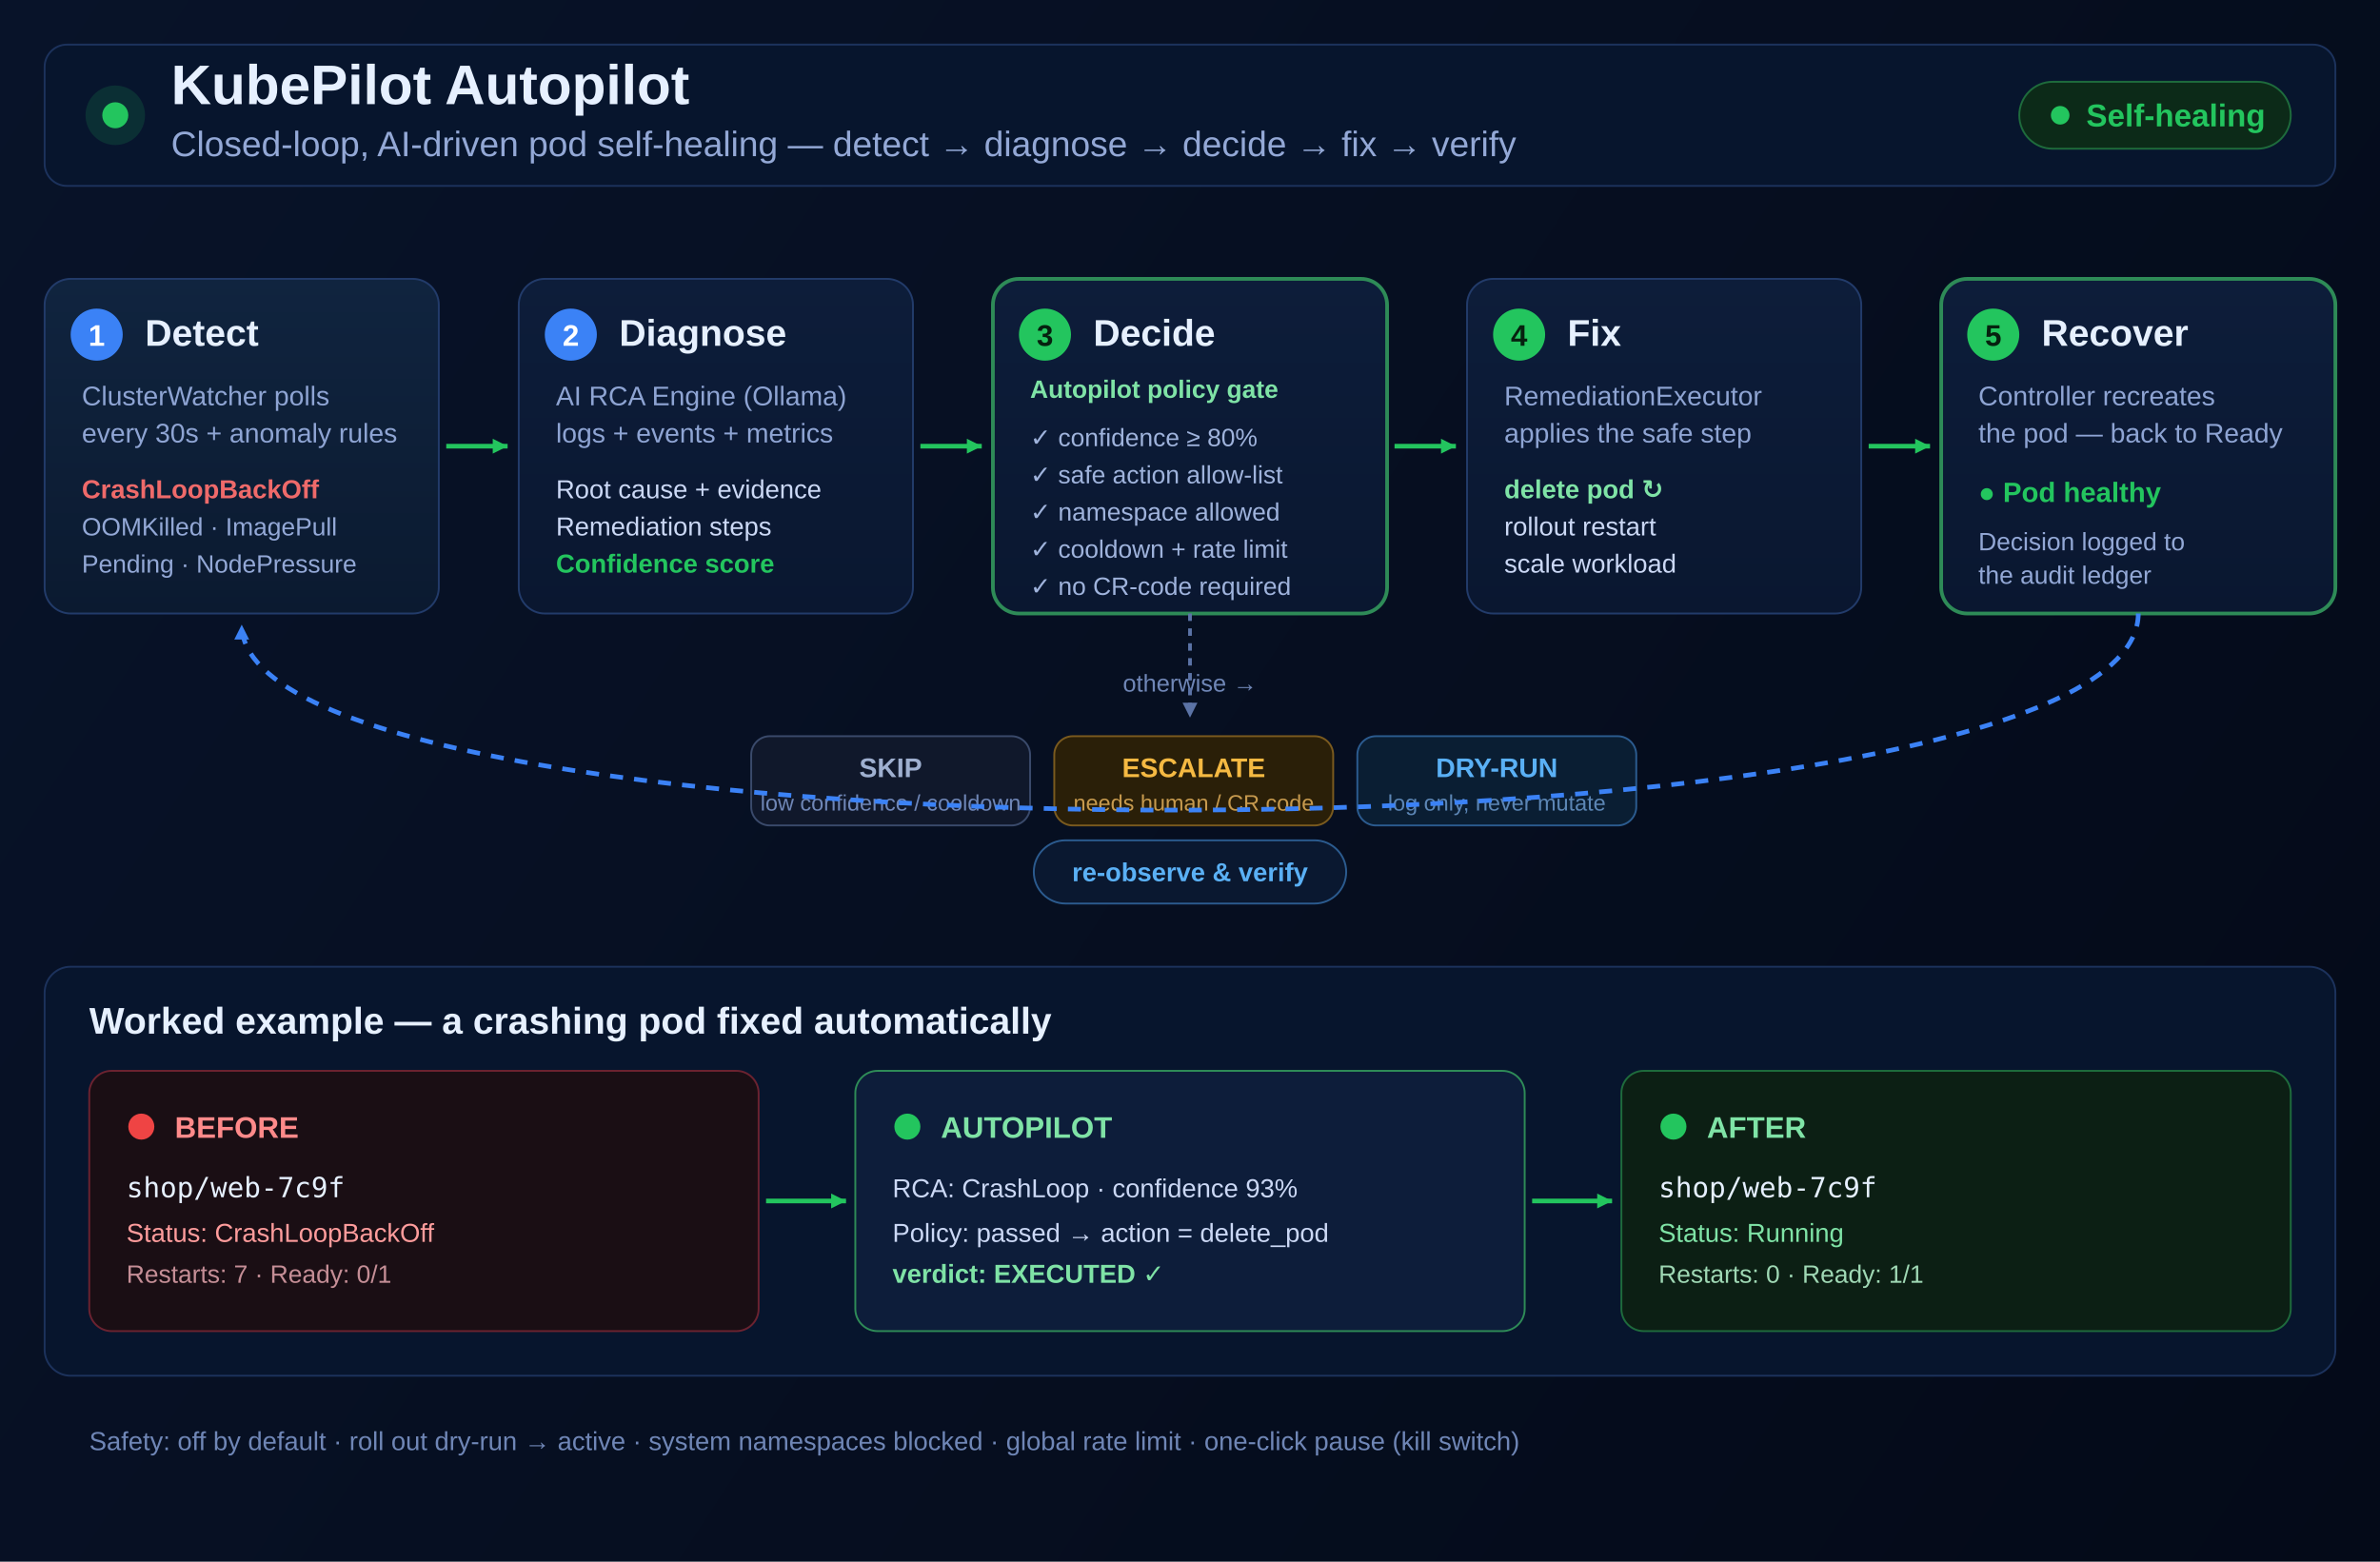
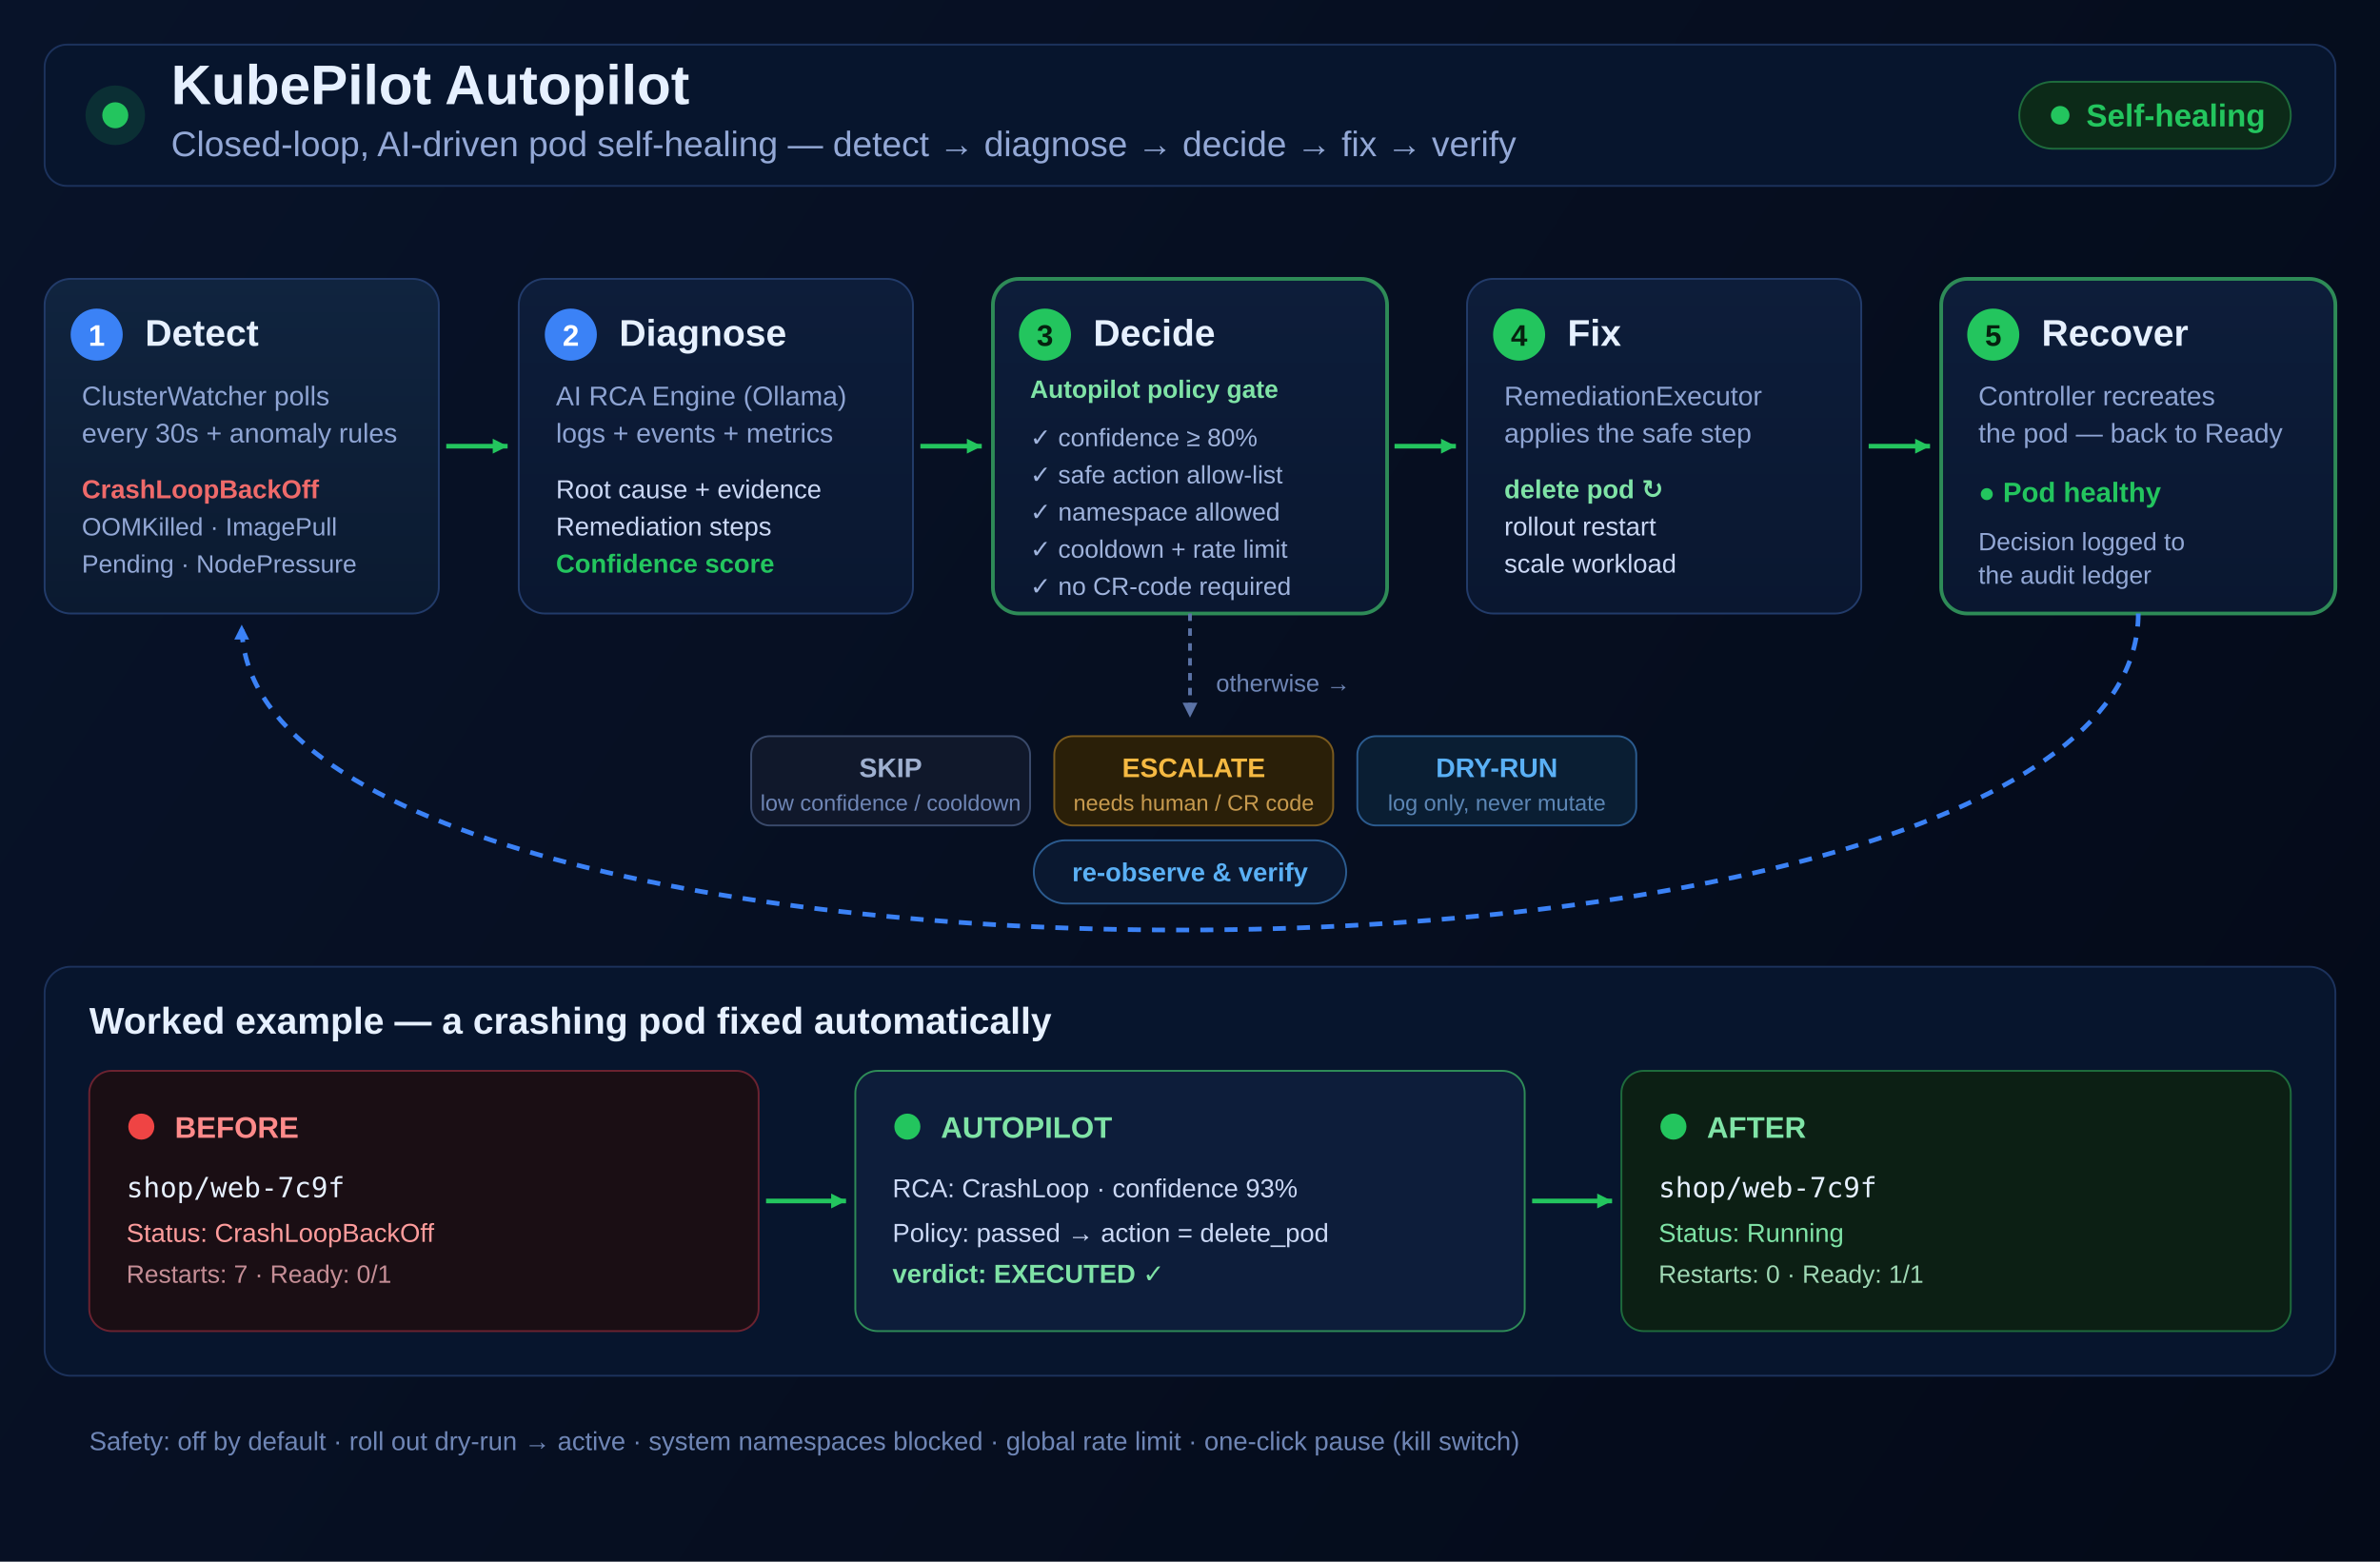
<svg xmlns="http://www.w3.org/2000/svg" width="1280" height="840" viewBox="0 0 1280 840" fill="none">
  <defs>
    <linearGradient id="bg" x1="0" y1="0" x2="1280" y2="840" gradientUnits="userSpaceOnUse">
      <stop stop-color="#081329" />
      <stop offset="1" stop-color="#040A18" />
    </linearGradient>
    <linearGradient id="panel" x1="0" y1="0" x2="0" y2="1">
      <stop stop-color="#0D1D3A" />
      <stop offset="1" stop-color="#0A1730" />
    </linearGradient>
    <linearGradient id="detect" x1="0" y1="0" x2="0" y2="1">
      <stop stop-color="#10243F" />
      <stop offset="1" stop-color="#0B1A30" />
    </linearGradient>
    <marker id="arrow" markerWidth="12" markerHeight="12" refX="8" refY="4" orient="auto" markerUnits="userSpaceOnUse">
      <path d="M0,0 L8,4 L0,8 Z" fill="#23C55E" />
    </marker>
    <marker id="arrowBlue" markerWidth="12" markerHeight="12" refX="8" refY="4" orient="auto" markerUnits="userSpaceOnUse">
      <path d="M0,0 L8,4 L0,8 Z" fill="#3B82F6" />
    </marker>
    <marker id="arrowMuted" markerWidth="12" markerHeight="12" refX="8" refY="4" orient="auto" markerUnits="userSpaceOnUse">
      <path d="M0,0 L8,4 L0,8 Z" fill="#5B73A6" />
    </marker>
  </defs>
  <rect width="1280" height="840" fill="url(#bg)" />
  <rect x="24" y="24" width="1232" height="76" rx="12" fill="#07152D" stroke="#1C325C" />
  <circle cx="62" cy="62" r="16" fill="#23C55E" opacity="0.15" />
  <circle cx="62" cy="62" r="7" fill="#23C55E" />
  <text x="92" y="56" fill="#E6F0FF" font-family="Segoe UI, Arial" font-size="30" font-weight="700">KubePilot Autopilot</text>
  <text x="92" y="84" fill="#93A8D6" font-family="Segoe UI, Arial" font-size="19">Closed-loop, AI-driven pod self-healing — detect → diagnose → decide → fix → verify</text>
  <rect x="1086" y="44" width="146" height="36" rx="18" fill="#0C2A18" stroke="#1E6B3C" />
  <circle cx="1108" cy="62" r="5" fill="#23C55E" />
  <text x="1122" y="68" fill="#23C55E" font-family="Segoe UI, Arial" font-size="17" font-weight="600">Self-healing</text>
  <rect x="24" y="150" width="212" height="180" rx="14" fill="url(#detect)" stroke="#223B6A" />
  <circle cx="52" cy="180" r="14" fill="#3B82F6" />
  <text x="52" y="186" fill="#fff" font-family="Segoe UI, Arial" font-size="16" font-weight="700" text-anchor="middle">1</text>
  <text x="78" y="186" fill="#E6F0FF" font-family="Segoe UI, Arial" font-size="20" font-weight="700">Detect</text>
  <text x="44" y="218" fill="#8EA4D3" font-family="Segoe UI, Arial" font-size="14.5">ClusterWatcher polls</text>
  <text x="44" y="238" fill="#8EA4D3" font-family="Segoe UI, Arial" font-size="14.5">every 30s + anomaly rules</text>
  <text x="44" y="268" fill="#EF6A6A" font-family="Segoe UI, Arial" font-size="14" font-weight="600">CrashLoopBackOff</text>
  <text x="44" y="288" fill="#93A8D6" font-family="Segoe UI, Arial" font-size="13.5">OOMKilled · ImagePull</text>
  <text x="44" y="308" fill="#93A8D6" font-family="Segoe UI, Arial" font-size="13.5">Pending · NodePressure</text>
  <rect x="279" y="150" width="212" height="180" rx="14" fill="url(#panel)" stroke="#223B6A" />
  <circle cx="307" cy="180" r="14" fill="#3B82F6" />
  <text x="307" y="186" fill="#fff" font-family="Segoe UI, Arial" font-size="16" font-weight="700" text-anchor="middle">2</text>
  <text x="333" y="186" fill="#E6F0FF" font-family="Segoe UI, Arial" font-size="20" font-weight="700">Diagnose</text>
  <text x="299" y="218" fill="#8EA4D3" font-family="Segoe UI, Arial" font-size="14.5">AI RCA Engine (Ollama)</text>
  <text x="299" y="238" fill="#8EA4D3" font-family="Segoe UI, Arial" font-size="14.5">logs + events + metrics</text>
  <text x="299" y="268" fill="#CBD8F5" font-family="Segoe UI, Arial" font-size="14">Root cause + evidence</text>
  <text x="299" y="288" fill="#CBD8F5" font-family="Segoe UI, Arial" font-size="14">Remediation steps</text>
  <text x="299" y="308" fill="#23C55E" font-family="Segoe UI, Arial" font-size="14" font-weight="600">Confidence score</text>
  <rect x="534" y="150" width="212" height="180" rx="14" fill="url(#panel)" stroke="#2E8B57" stroke-width="2" />
  <circle cx="562" cy="180" r="14" fill="#23C55E" />
  <text x="562" y="186" fill="#06210F" font-family="Segoe UI, Arial" font-size="16" font-weight="700" text-anchor="middle">3</text>
  <text x="588" y="186" fill="#E6F0FF" font-family="Segoe UI, Arial" font-size="20" font-weight="700">Decide</text>
  <text x="554" y="214" fill="#7FE3A6" font-family="Segoe UI, Arial" font-size="13.5" font-weight="600">Autopilot policy gate</text>
  <text x="554" y="240" fill="#9FB3DC" font-family="Segoe UI, Arial" font-size="13.5">✓ confidence ≥ 80%</text>
  <text x="554" y="260" fill="#9FB3DC" font-family="Segoe UI, Arial" font-size="13.5">✓ safe action allow-list</text>
  <text x="554" y="280" fill="#9FB3DC" font-family="Segoe UI, Arial" font-size="13.5">✓ namespace allowed</text>
  <text x="554" y="300" fill="#9FB3DC" font-family="Segoe UI, Arial" font-size="13.5">✓ cooldown + rate limit</text>
  <text x="554" y="320" fill="#9FB3DC" font-family="Segoe UI, Arial" font-size="13.5">✓ no CR-code required</text>
  <rect x="789" y="150" width="212" height="180" rx="14" fill="url(#panel)" stroke="#223B6A" />
  <circle cx="817" cy="180" r="14" fill="#23C55E" />
  <text x="817" y="186" fill="#06210F" font-family="Segoe UI, Arial" font-size="16" font-weight="700" text-anchor="middle">4</text>
  <text x="843" y="186" fill="#E6F0FF" font-family="Segoe UI, Arial" font-size="20" font-weight="700">Fix</text>
  <text x="809" y="218" fill="#8EA4D3" font-family="Segoe UI, Arial" font-size="14.5">RemediationExecutor</text>
  <text x="809" y="238" fill="#8EA4D3" font-family="Segoe UI, Arial" font-size="14.5">applies the safe step</text>
  <text x="809" y="268" fill="#7FE3A6" font-family="Segoe UI, Arial" font-size="14" font-weight="600">delete pod ↻</text>
  <text x="809" y="288" fill="#CBD8F5" font-family="Segoe UI, Arial" font-size="14">rollout restart</text>
  <text x="809" y="308" fill="#CBD8F5" font-family="Segoe UI, Arial" font-size="14">scale workload</text>
  <rect x="1044" y="150" width="212" height="180" rx="14" fill="url(#panel)" stroke="#2E8B57" stroke-width="2" />
  <circle cx="1072" cy="180" r="14" fill="#23C55E" />
  <text x="1072" y="186" fill="#06210F" font-family="Segoe UI, Arial" font-size="16" font-weight="700" text-anchor="middle">5</text>
  <text x="1098" y="186" fill="#E6F0FF" font-family="Segoe UI, Arial" font-size="20" font-weight="700">Recover</text>
  <text x="1064" y="218" fill="#8EA4D3" font-family="Segoe UI, Arial" font-size="14.5">Controller recreates</text>
  <text x="1064" y="238" fill="#8EA4D3" font-family="Segoe UI, Arial" font-size="14.5">the pod — back to Ready</text>
  <text x="1064" y="270" fill="#23C55E" font-family="Segoe UI, Arial" font-size="15" font-weight="700">● Pod healthy</text>
  <text x="1064" y="296" fill="#93A8D6" font-family="Segoe UI, Arial" font-size="13.5">Decision logged to</text>
  <text x="1064" y="314" fill="#93A8D6" font-family="Segoe UI, Arial" font-size="13.5">the audit ledger</text>
  <line x1="240" y1="240" x2="273" y2="240" stroke="#23C55E" stroke-width="2.5" marker-end="url(#arrow)" />
  <line x1="495" y1="240" x2="528" y2="240" stroke="#23C55E" stroke-width="2.5" marker-end="url(#arrow)" />
  <line x1="750" y1="240" x2="783" y2="240" stroke="#23C55E" stroke-width="2.5" marker-end="url(#arrow)" />
  <line x1="1005" y1="240" x2="1038" y2="240" stroke="#23C55E" stroke-width="2.5" marker-end="url(#arrow)" />
-   <text x="640" y="372" fill="#6F86B6" font-family="Segoe UI, Arial" font-size="13" text-anchor="middle">otherwise →</text>
+   <text x="654" y="372" fill="#6F86B6" font-family="Segoe UI, Arial" font-size="13" text-anchor="start">otherwise →</text>
  <line x1="640" y1="330" x2="640" y2="386" stroke="#5B73A6" stroke-width="2" stroke-dasharray="4 4" marker-end="url(#arrowMuted)" />
  <rect x="404" y="396" width="150" height="48" rx="10" fill="#10182B" stroke="#3A4A6B" />
  <text x="479" y="418" fill="#9FB0D0" font-family="Segoe UI, Arial" font-size="14.5" font-weight="700" text-anchor="middle">SKIP</text>
  <text x="479" y="436" fill="#6F86B6" font-family="Segoe UI, Arial" font-size="12" text-anchor="middle">low confidence / cooldown</text>
  <rect x="567" y="396" width="150" height="48" rx="10" fill="#2A1F08" stroke="#7A5A1E" />
  <text x="642" y="418" fill="#F5B942" font-family="Segoe UI, Arial" font-size="14.5" font-weight="700" text-anchor="middle">ESCALATE</text>
  <text x="642" y="436" fill="#C79A4E" font-family="Segoe UI, Arial" font-size="12" text-anchor="middle">needs human / CR code</text>
  <rect x="730" y="396" width="150" height="48" rx="10" fill="#0A1E33" stroke="#2B5B8F" />
  <text x="805" y="418" fill="#5AB0F5" font-family="Segoe UI, Arial" font-size="14.5" font-weight="700" text-anchor="middle">DRY-RUN</text>
  <text x="805" y="436" fill="#5C86B5" font-family="Segoe UI, Arial" font-size="12" text-anchor="middle">log only, never mutate</text>
-   <path d="M1150 330 C1150 470, 130 470, 130 336" fill="none" stroke="#3B82F6" stroke-width="2.5" stroke-dasharray="7 6" marker-end="url(#arrowBlue)" />
+   <path d="M1150 330 C1150 556, 130 556, 130 336" fill="none" stroke="#3B82F6" stroke-width="2.5" stroke-dasharray="7 6" marker-end="url(#arrowBlue)" />
  <rect x="556" y="452" width="168" height="34" rx="17" fill="#0A1830" stroke="#2B5B8F" />
  <text x="640" y="474" fill="#5AB0F5" font-family="Segoe UI, Arial" font-size="14" font-weight="600" text-anchor="middle">re-observe &amp; verify</text>
  <rect x="24" y="520" width="1232" height="220" rx="14" fill="#07152D" stroke="#1C325C" />
  <text x="48" y="556" fill="#E6F0FF" font-family="Segoe UI, Arial" font-size="20" font-weight="700">Worked example — a crashing pod fixed automatically</text>
  <rect x="48" y="576" width="360" height="140" rx="12" fill="#1A0E14" stroke="#6B2230" />
  <circle cx="76" cy="606" r="7" fill="#EF4444" />
  <text x="94" y="612" fill="#FF8A8A" font-family="Segoe UI, Arial" font-size="16" font-weight="700">BEFORE</text>
  <text x="68" y="644" fill="#E6F0FF" font-family="Consolas, monospace" font-size="15">shop/web-7c9f</text>
  <text x="68" y="668" fill="#FF9C9C" font-family="Segoe UI, Arial" font-size="14">Status: CrashLoopBackOff</text>
  <text x="68" y="690" fill="#C58E96" font-family="Segoe UI, Arial" font-size="13.5">Restarts: 7 · Ready: 0/1</text>
  <rect x="460" y="576" width="360" height="140" rx="12" fill="#0D1D3A" stroke="#2E8B57" />
  <circle cx="488" cy="606" r="7" fill="#23C55E" />
  <text x="506" y="612" fill="#7FE3A6" font-family="Segoe UI, Arial" font-size="16" font-weight="700">AUTOPILOT</text>
  <text x="480" y="644" fill="#CBD8F5" font-family="Segoe UI, Arial" font-size="14">RCA: CrashLoop · confidence 93%</text>
  <text x="480" y="668" fill="#CBD8F5" font-family="Segoe UI, Arial" font-size="14">Policy: passed → action = delete_pod</text>
  <text x="480" y="690" fill="#7FE3A6" font-family="Segoe UI, Arial" font-size="14" font-weight="600">verdict: EXECUTED ✓</text>
  <rect x="872" y="576" width="360" height="140" rx="12" fill="#0C1F14" stroke="#1E6B3C" />
  <circle cx="900" cy="606" r="7" fill="#23C55E" />
  <text x="918" y="612" fill="#7FE3A6" font-family="Segoe UI, Arial" font-size="16" font-weight="700">AFTER</text>
  <text x="892" y="644" fill="#E6F0FF" font-family="Consolas, monospace" font-size="15">shop/web-7c9f</text>
  <text x="892" y="668" fill="#7FE3A6" font-family="Segoe UI, Arial" font-size="14">Status: Running</text>
  <text x="892" y="690" fill="#9FD8B4" font-family="Segoe UI, Arial" font-size="13.5">Restarts: 0 · Ready: 1/1</text>
  <line x1="412" y1="646" x2="455" y2="646" stroke="#23C55E" stroke-width="2.5" marker-end="url(#arrow)" />
  <line x1="824" y1="646" x2="867" y2="646" stroke="#23C55E" stroke-width="2.5" marker-end="url(#arrow)" />
  <text x="48" y="780" fill="#6F86B6" font-family="Segoe UI, Arial" font-size="14">Safety: off by default · roll out dry-run → active · system namespaces blocked · global rate limit · one-click pause (kill switch)</text>
</svg>
